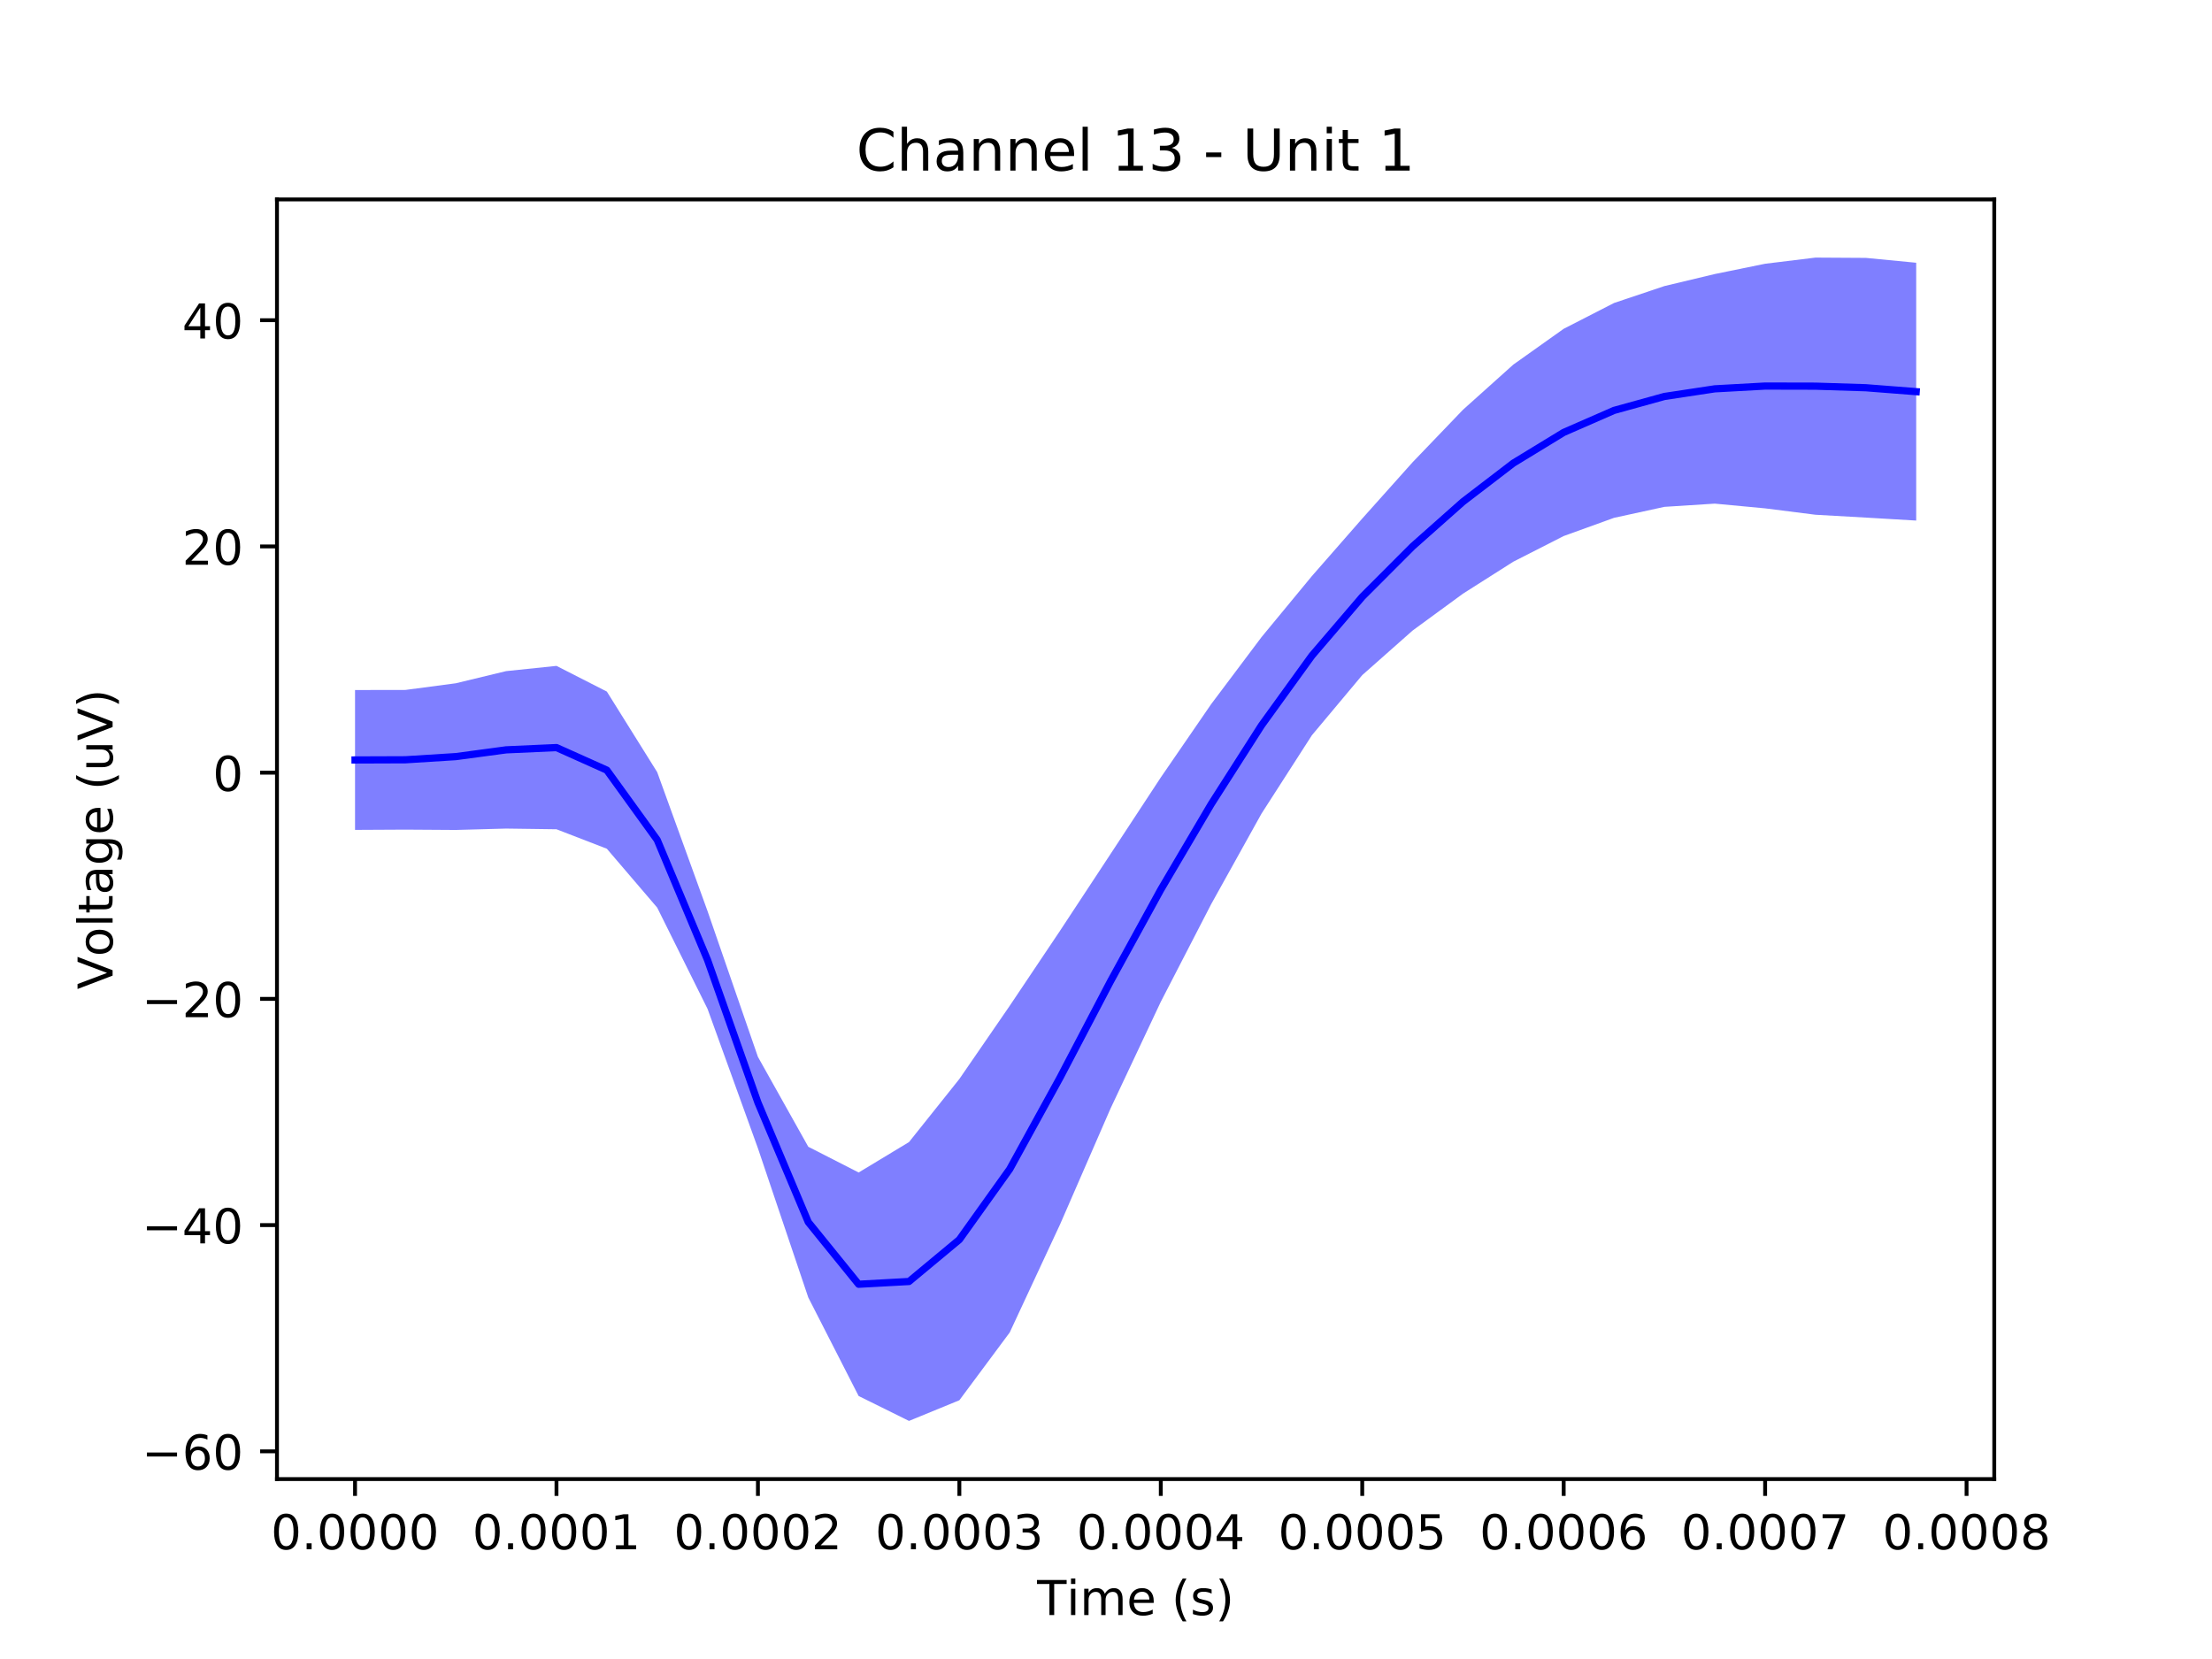
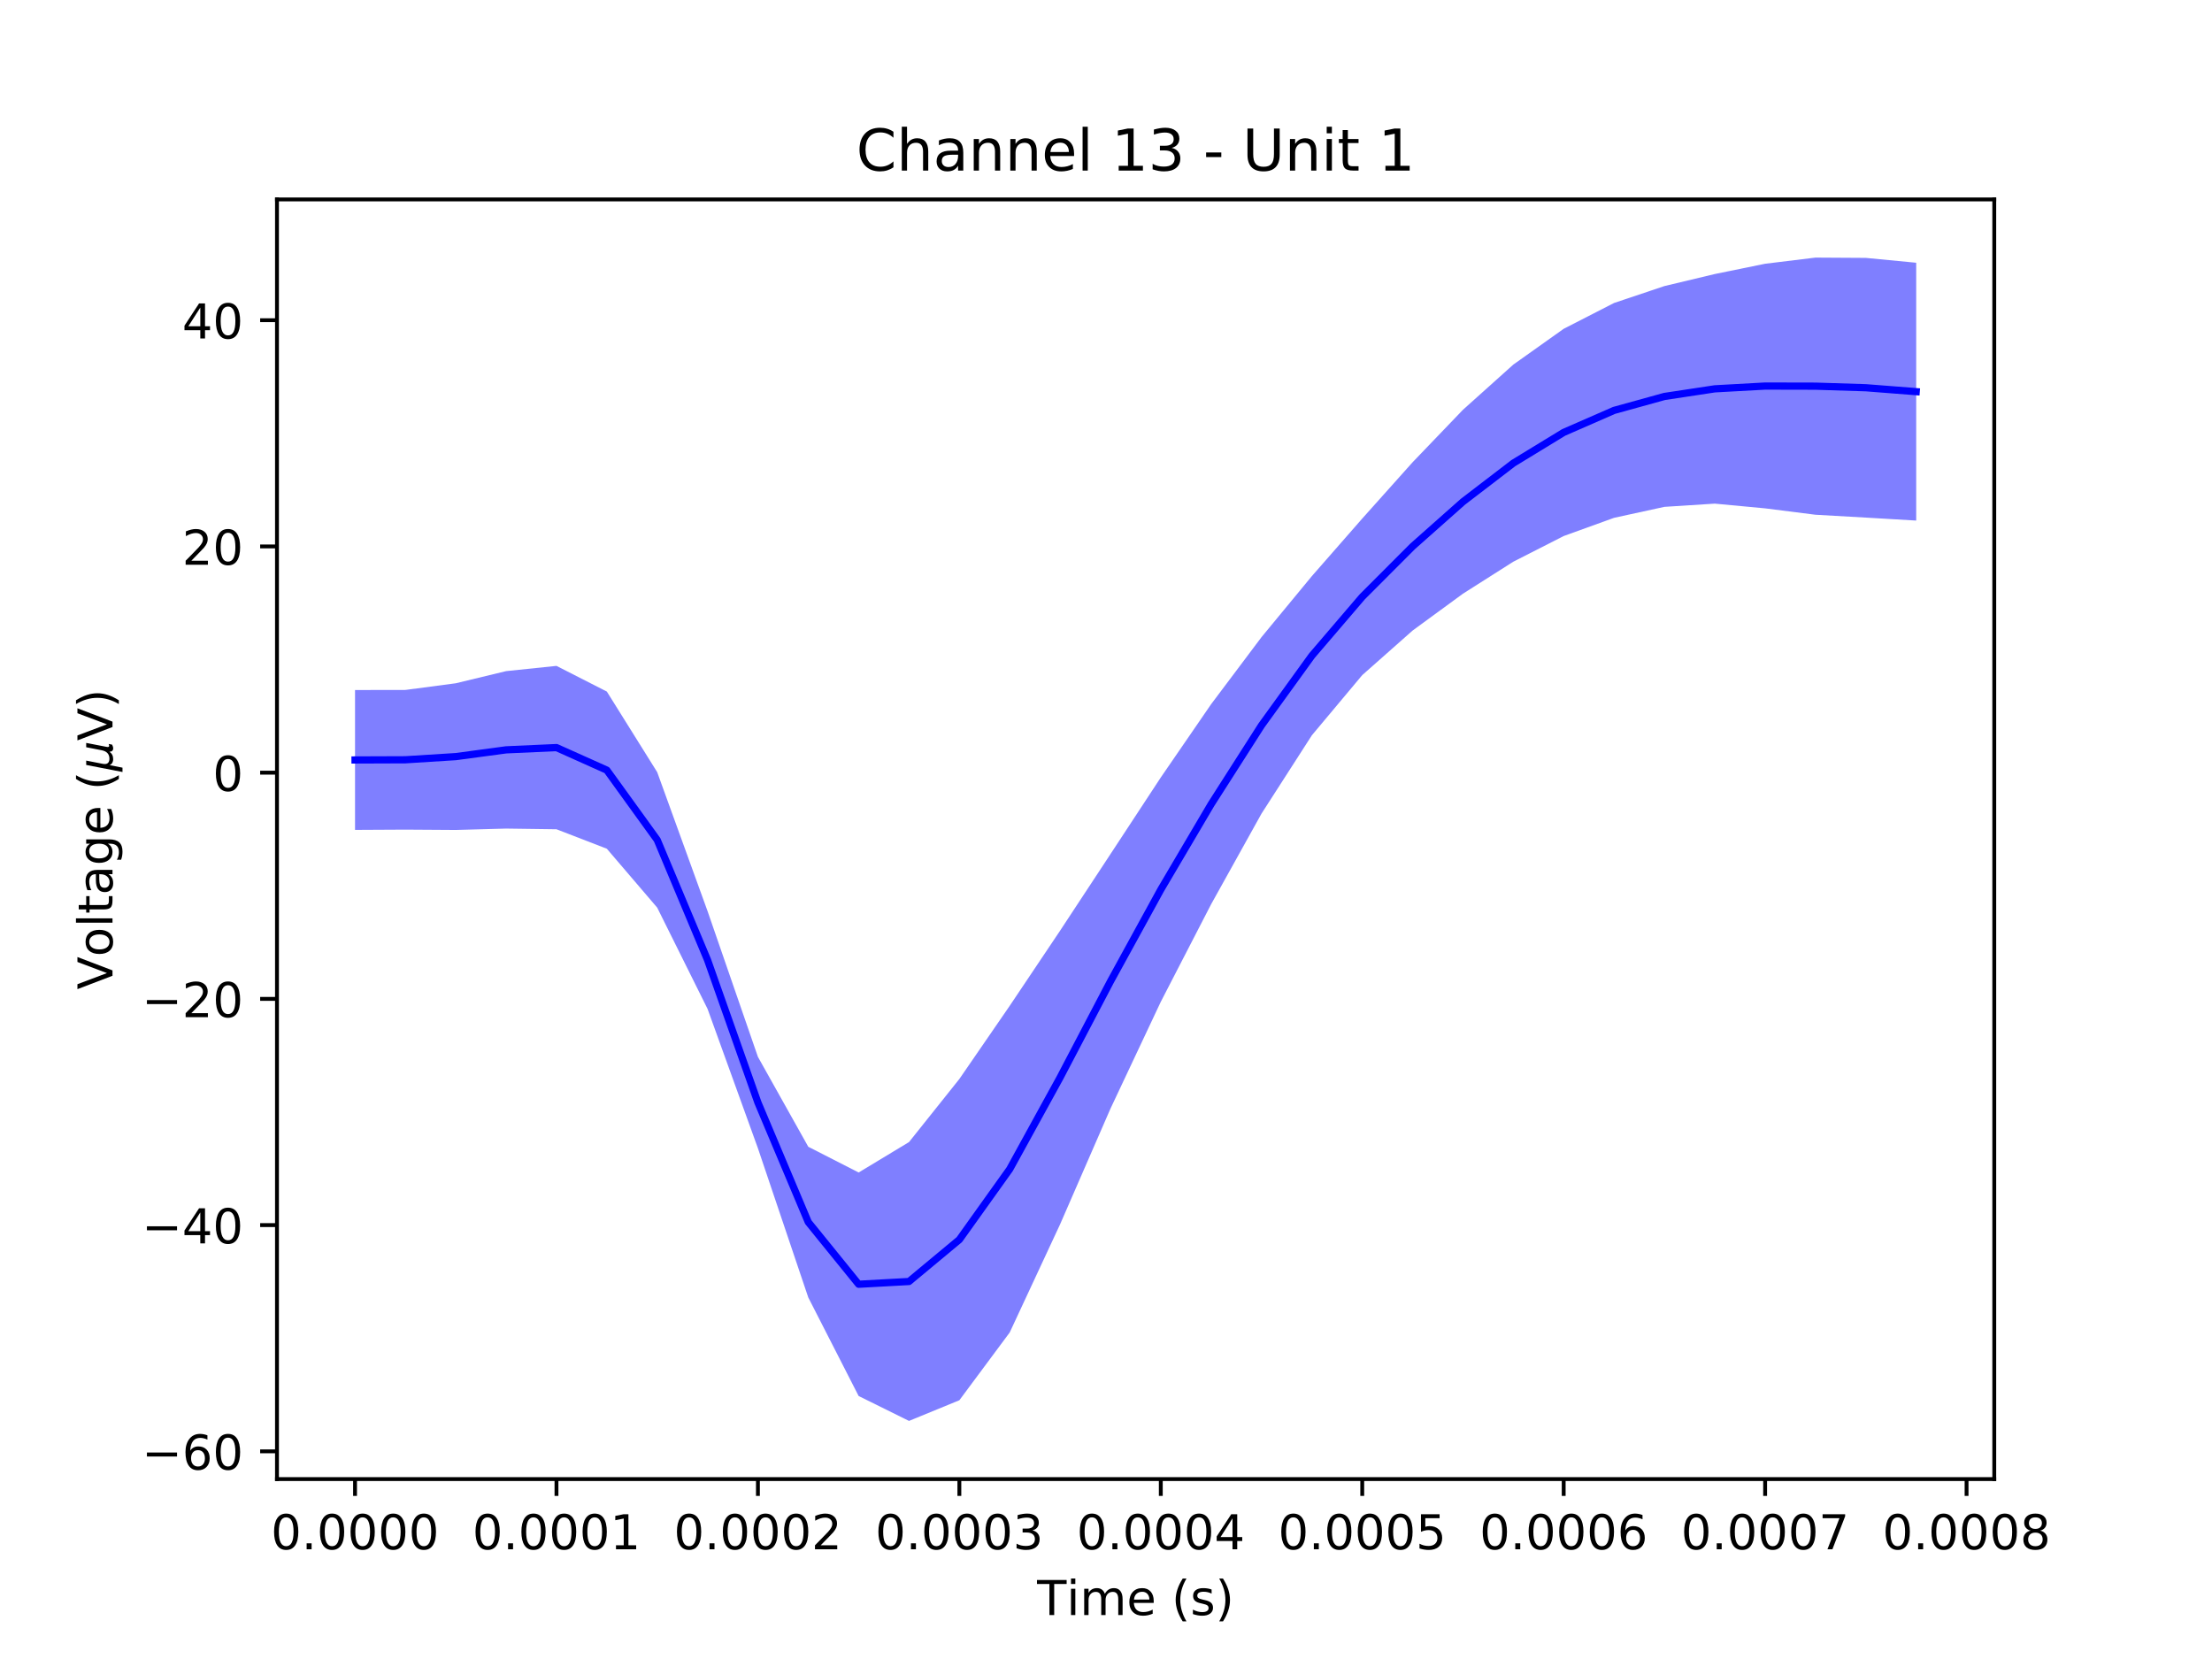
<svg xmlns="http://www.w3.org/2000/svg" xmlns:xlink="http://www.w3.org/1999/xlink" height="345pt" version="1.1" viewBox="0 0 460 345" width="460pt">
  <defs>
    <style type="text/css">
*{stroke-linecap:butt;stroke-linejoin:round;}
  </style>
  </defs>
  <g id="figure_1">
    <g id="patch_1">
      <path d="M 0 345.6  L 460.8 345.6  L 460.8 0  L 0 0  z " style="fill:#ffffff;" />
    </g>
    <g id="axes_1">
      <g id="patch_2">
        <path d="M 57.6 307.584  L 414.72 307.584  L 414.72 41.472  L 57.6 41.472  z " style="fill:#ffffff;" />
      </g>
      <g id="PolyCollection_1">
        <defs>
-           <path d="M 73.833 -202.105  L 73.833 -173.019  L 84.305 -173.074  L 94.778 -173.006  L 105.251 -173.292  L 115.724 -173.149  L 126.196 -169.101  L 136.669 -156.857  L 147.142 -135.791  L 157.615 -106.812  L 168.087 -75.783  L 178.56 -55.291  L 189.033 -50.112  L 199.505 -54.408  L 209.978 -68.506  L 220.451 -90.991  L 230.924 -115.039  L 241.396 -137.274  L 251.869 -157.568  L 262.342 -176.407  L 272.815 -192.696  L 283.287 -205.205  L 293.76 -214.473  L 304.233 -222.141  L 314.705 -228.791  L 325.178 -234.127  L 335.651 -237.913  L 346.124 -240.196  L 356.596 -240.866  L 367.069 -239.883  L 377.542 -238.555  L 388.015 -237.963  L 398.487 -237.345  L 398.487 -290.96  L 398.487 -290.96  L 388.015 -291.97  L 377.542 -292.032  L 367.069 -290.751  L 356.596 -288.612  L 346.124 -286.109  L 335.651 -282.594  L 325.178 -277.224  L 314.705 -269.781  L 304.233 -260.386  L 293.76 -249.473  L 283.287 -237.763  L 272.815 -225.799  L 262.342 -213.111  L 251.869 -199.168  L 241.396 -183.927  L 230.924 -167.977  L 220.451 -152.058  L 209.978 -136.437  L 199.505 -121.218  L 189.033 -108.097  L 178.56 -101.772  L 168.087 -107.125  L 157.615 -125.819  L 147.142 -156.122  L 136.669 -185.025  L 126.196 -201.785  L 115.724 -207.125  L 105.251 -206.036  L 94.778 -203.509  L 84.305 -202.123  L 73.833 -202.105  z " id="md3196e1670" />
+           <path d="M 73.833 -202.105  L 73.833 -173.019  L 84.305 -173.074  L 94.778 -173.006  L 105.251 -173.292  L 115.724 -173.149  L 126.196 -169.101  L 136.669 -156.857  L 147.142 -135.791  L 157.615 -106.812  L 168.087 -75.783  L 178.56 -55.291  L 189.033 -50.112  L 199.505 -54.408  L 209.978 -68.506  L 220.451 -90.991  L 230.924 -115.039  L 241.396 -137.274  L 251.869 -157.568  L 262.342 -176.407  L 272.815 -192.696  L 283.287 -205.205  L 293.76 -214.473  L 304.233 -222.141  L 314.705 -228.791  L 325.178 -234.127  L 335.651 -237.913  L 346.124 -240.196  L 356.596 -240.866  L 367.069 -239.883  L 377.542 -238.555  L 388.015 -237.963  L 398.487 -237.345  L 398.487 -290.96  L 398.487 -290.96  L 388.015 -291.97  L 377.542 -292.032  L 367.069 -290.751  L 356.596 -288.612  L 346.124 -286.109  L 335.651 -282.594  L 325.178 -277.224  L 314.705 -269.781  L 304.233 -260.386  L 293.76 -249.473  L 283.287 -237.763  L 272.815 -225.799  L 262.342 -213.111  L 251.869 -199.168  L 241.396 -183.927  L 230.924 -167.977  L 220.451 -152.058  L 209.978 -136.437  L 199.505 -121.218  L 189.033 -108.097  L 178.56 -101.772  L 168.087 -107.125  L 157.615 -125.819  L 147.142 -156.122  L 136.669 -185.025  L 126.196 -201.785  L 115.724 -207.125  L 105.251 -206.036  L 94.778 -203.509  L 84.305 -202.123  L 73.833 -202.105  z " id="m4607a4bf23" />
        </defs>
-         <g clip-path="url(#pdb6aed1ba0)">
-           <use style="fill:#0000ff;fill-opacity:0.5;" x="0" xlink:href="#md3196e1670" y="345.6" />
+         <g clip-path="url(#p2c06c07769)">
+           <use style="fill:#0000ff;fill-opacity:0.5;" x="0" xlink:href="#m4607a4bf23" y="345.6" />
        </g>
      </g>
      <g id="matplotlib.axis_1">
        <g id="xtick_1">
          <g id="line2d_1">
            <defs>
-               <path d="M 0 0  L 0 3.5  " id="mf62b7aaa04" style="stroke:#000000;stroke-width:0.8;" />
-             </defs>
-             <g>
-               <use style="stroke:#000000;stroke-width:0.8;" x="73.833" xlink:href="#mf62b7aaa04" y="307.584" />
+               <path d="M 0 0  L 0 3.5  " id="mc984bfcbed" style="stroke:#000000;stroke-width:0.8;" />
+             </defs>
+             <g>
+               <use style="stroke:#000000;stroke-width:0.8;" x="73.833" xlink:href="#mc984bfcbed" y="307.584" />
            </g>
          </g>
          <g id="text_1">
            <defs>
              <path d="M 31.781 66.406  Q 24.172 66.406 20.328 58.906  Q 16.5 51.422 16.5 36.375  Q 16.5 21.391 20.328 13.891  Q 24.172 6.391 31.781 6.391  Q 39.453 6.391 43.281 13.891  Q 47.125 21.391 47.125 36.375  Q 47.125 51.422 43.281 58.906  Q 39.453 66.406 31.781 66.406  z M 31.781 74.219  Q 44.047 74.219 50.516 64.516  Q 56.984 54.828 56.984 36.375  Q 56.984 17.969 50.516 8.266  Q 44.047 -1.422 31.781 -1.422  Q 19.531 -1.422 13.062 8.266  Q 6.594 17.969 6.594 36.375  Q 6.594 54.828 13.062 64.516  Q 19.531 74.219 31.781 74.219  z " id="DejaVuSans-30" />
              <path d="M 10.688 12.406  L 21 12.406  L 21 0  L 10.688 0  z " id="DejaVuSans-2e" />
            </defs>
            <g transform="translate(56.33742 322.1824)scale(0.1 -0.1)">
              <use xlink:href="#DejaVuSans-30" />
              <use x="63.623" xlink:href="#DejaVuSans-2e" />
              <use x="95.41" xlink:href="#DejaVuSans-30" />
              <use x="159.033" xlink:href="#DejaVuSans-30" />
              <use x="222.656" xlink:href="#DejaVuSans-30" />
              <use x="286.279" xlink:href="#DejaVuSans-30" />
            </g>
          </g>
        </g>
        <g id="xtick_2">
          <g id="line2d_2">
            <g>
-               <use style="stroke:#000000;stroke-width:0.8;" x="115.724" xlink:href="#mf62b7aaa04" y="307.584" />
+               <use style="stroke:#000000;stroke-width:0.8;" x="115.724" xlink:href="#mc984bfcbed" y="307.584" />
            </g>
          </g>
          <g id="text_2">
            <defs>
              <path d="M 12.406 8.297  L 28.516 8.297  L 28.516 63.922  L 10.984 60.406  L 10.984 69.391  L 28.422 72.906  L 38.281 72.906  L 38.281 8.297  L 54.391 8.297  L 54.391 0  L 12.406 0  z " id="DejaVuSans-31" />
            </defs>
            <g transform="translate(98.22832 322.1824)scale(0.1 -0.1)">
              <use xlink:href="#DejaVuSans-30" />
              <use x="63.623" xlink:href="#DejaVuSans-2e" />
              <use x="95.41" xlink:href="#DejaVuSans-30" />
              <use x="159.033" xlink:href="#DejaVuSans-30" />
              <use x="222.656" xlink:href="#DejaVuSans-30" />
              <use x="286.279" xlink:href="#DejaVuSans-31" />
            </g>
          </g>
        </g>
        <g id="xtick_3">
          <g id="line2d_3">
            <g>
-               <use style="stroke:#000000;stroke-width:0.8;" x="157.615" xlink:href="#mf62b7aaa04" y="307.584" />
+               <use style="stroke:#000000;stroke-width:0.8;" x="157.615" xlink:href="#mc984bfcbed" y="307.584" />
            </g>
          </g>
          <g id="text_3">
            <defs>
              <path d="M 19.188 8.297  L 53.609 8.297  L 53.609 0  L 7.328 0  L 7.328 8.297  Q 12.938 14.109 22.625 23.891  Q 32.328 33.688 34.812 36.531  Q 39.547 41.844 41.422 45.531  Q 43.312 49.219 43.312 52.781  Q 43.312 58.594 39.234 62.25  Q 35.156 65.922 28.609 65.922  Q 23.969 65.922 18.812 64.312  Q 13.672 62.703 7.812 59.422  L 7.812 69.391  Q 13.766 71.781 18.938 73  Q 24.125 74.219 28.422 74.219  Q 39.75 74.219 46.484 68.547  Q 53.219 62.891 53.219 53.422  Q 53.219 48.922 51.531 44.891  Q 49.859 40.875 45.406 35.406  Q 44.188 33.984 37.641 27.219  Q 31.109 20.453 19.188 8.297  z " id="DejaVuSans-32" />
            </defs>
            <g transform="translate(140.1192 322.1824)scale(0.1 -0.1)">
              <use xlink:href="#DejaVuSans-30" />
              <use x="63.623" xlink:href="#DejaVuSans-2e" />
              <use x="95.41" xlink:href="#DejaVuSans-30" />
              <use x="159.033" xlink:href="#DejaVuSans-30" />
              <use x="222.656" xlink:href="#DejaVuSans-30" />
              <use x="286.279" xlink:href="#DejaVuSans-32" />
            </g>
          </g>
        </g>
        <g id="xtick_4">
          <g id="line2d_4">
            <g>
-               <use style="stroke:#000000;stroke-width:0.8;" x="199.505" xlink:href="#mf62b7aaa04" y="307.584" />
+               <use style="stroke:#000000;stroke-width:0.8;" x="199.505" xlink:href="#mc984bfcbed" y="307.584" />
            </g>
          </g>
          <g id="text_4">
            <defs>
              <path d="M 40.578 39.312  Q 47.656 37.797 51.625 33  Q 55.609 28.219 55.609 21.188  Q 55.609 10.406 48.188 4.484  Q 40.766 -1.422 27.094 -1.422  Q 22.516 -1.422 17.656 -0.516  Q 12.797 0.391 7.625 2.203  L 7.625 11.719  Q 11.719 9.328 16.594 8.109  Q 21.484 6.891 26.812 6.891  Q 36.078 6.891 40.938 10.547  Q 45.797 14.203 45.797 21.188  Q 45.797 27.641 41.281 31.266  Q 36.766 34.906 28.719 34.906  L 20.219 34.906  L 20.219 43.016  L 29.109 43.016  Q 36.375 43.016 40.234 45.922  Q 44.094 48.828 44.094 54.297  Q 44.094 59.906 40.109 62.906  Q 36.141 65.922 28.719 65.922  Q 24.656 65.922 20.016 65.031  Q 15.375 64.156 9.812 62.312  L 9.812 71.094  Q 15.438 72.656 20.344 73.438  Q 25.25 74.219 29.594 74.219  Q 40.828 74.219 47.359 69.109  Q 53.906 64.016 53.906 55.328  Q 53.906 49.266 50.438 45.094  Q 46.969 40.922 40.578 39.312  z " id="DejaVuSans-33" />
            </defs>
            <g transform="translate(182.0101 322.1824)scale(0.1 -0.1)">
              <use xlink:href="#DejaVuSans-30" />
              <use x="63.623" xlink:href="#DejaVuSans-2e" />
              <use x="95.41" xlink:href="#DejaVuSans-30" />
              <use x="159.033" xlink:href="#DejaVuSans-30" />
              <use x="222.656" xlink:href="#DejaVuSans-30" />
              <use x="286.279" xlink:href="#DejaVuSans-33" />
            </g>
          </g>
        </g>
        <g id="xtick_5">
          <g id="line2d_5">
            <g>
-               <use style="stroke:#000000;stroke-width:0.8;" x="241.396" xlink:href="#mf62b7aaa04" y="307.584" />
+               <use style="stroke:#000000;stroke-width:0.8;" x="241.396" xlink:href="#mc984bfcbed" y="307.584" />
            </g>
          </g>
          <g id="text_5">
            <defs>
              <path d="M 37.797 64.312  L 12.891 25.391  L 37.797 25.391  z M 35.203 72.906  L 47.609 72.906  L 47.609 25.391  L 58.016 25.391  L 58.016 17.188  L 47.609 17.188  L 47.609 0  L 37.797 0  L 37.797 17.188  L 4.891 17.188  L 4.891 26.703  z " id="DejaVuSans-34" />
            </defs>
            <g transform="translate(223.9011 322.1824)scale(0.1 -0.1)">
              <use xlink:href="#DejaVuSans-30" />
              <use x="63.623" xlink:href="#DejaVuSans-2e" />
              <use x="95.41" xlink:href="#DejaVuSans-30" />
              <use x="159.033" xlink:href="#DejaVuSans-30" />
              <use x="222.656" xlink:href="#DejaVuSans-30" />
              <use x="286.279" xlink:href="#DejaVuSans-34" />
            </g>
          </g>
        </g>
        <g id="xtick_6">
          <g id="line2d_6">
            <g>
-               <use style="stroke:#000000;stroke-width:0.8;" x="283.287" xlink:href="#mf62b7aaa04" y="307.584" />
+               <use style="stroke:#000000;stroke-width:0.8;" x="283.287" xlink:href="#mc984bfcbed" y="307.584" />
            </g>
          </g>
          <g id="text_6">
            <defs>
              <path d="M 10.797 72.906  L 49.516 72.906  L 49.516 64.594  L 19.828 64.594  L 19.828 46.734  Q 21.969 47.469 24.109 47.828  Q 26.266 48.188 28.422 48.188  Q 40.625 48.188 47.75 41.5  Q 54.891 34.812 54.891 23.391  Q 54.891 11.625 47.562 5.094  Q 40.234 -1.422 26.906 -1.422  Q 22.312 -1.422 17.547 -0.641  Q 12.797 0.141 7.719 1.703  L 7.719 11.625  Q 12.109 9.234 16.797 8.062  Q 21.484 6.891 26.703 6.891  Q 35.156 6.891 40.078 11.328  Q 45.016 15.766 45.016 23.391  Q 45.016 31 40.078 35.438  Q 35.156 39.891 26.703 39.891  Q 22.75 39.891 18.812 39.016  Q 14.891 38.141 10.797 36.281  z " id="DejaVuSans-35" />
            </defs>
            <g transform="translate(265.792 322.1824)scale(0.1 -0.1)">
              <use xlink:href="#DejaVuSans-30" />
              <use x="63.623" xlink:href="#DejaVuSans-2e" />
              <use x="95.41" xlink:href="#DejaVuSans-30" />
              <use x="159.033" xlink:href="#DejaVuSans-30" />
              <use x="222.656" xlink:href="#DejaVuSans-30" />
              <use x="286.279" xlink:href="#DejaVuSans-35" />
            </g>
          </g>
        </g>
        <g id="xtick_7">
          <g id="line2d_7">
            <g>
-               <use style="stroke:#000000;stroke-width:0.8;" x="325.178" xlink:href="#mf62b7aaa04" y="307.584" />
+               <use style="stroke:#000000;stroke-width:0.8;" x="325.178" xlink:href="#mc984bfcbed" y="307.584" />
            </g>
          </g>
          <g id="text_7">
            <defs>
              <path d="M 33.016 40.375  Q 26.375 40.375 22.484 35.828  Q 18.609 31.297 18.609 23.391  Q 18.609 15.531 22.484 10.953  Q 26.375 6.391 33.016 6.391  Q 39.656 6.391 43.531 10.953  Q 47.406 15.531 47.406 23.391  Q 47.406 31.297 43.531 35.828  Q 39.656 40.375 33.016 40.375  z M 52.594 71.297  L 52.594 62.312  Q 48.875 64.062 45.094 64.984  Q 41.312 65.922 37.594 65.922  Q 27.828 65.922 22.672 59.328  Q 17.531 52.734 16.797 39.406  Q 19.672 43.656 24.016 45.922  Q 28.375 48.188 33.594 48.188  Q 44.578 48.188 50.953 41.516  Q 57.328 34.859 57.328 23.391  Q 57.328 12.156 50.688 5.359  Q 44.047 -1.422 33.016 -1.422  Q 20.359 -1.422 13.672 8.266  Q 6.984 17.969 6.984 36.375  Q 6.984 53.656 15.188 63.938  Q 23.391 74.219 37.203 74.219  Q 40.922 74.219 44.703 73.484  Q 48.484 72.75 52.594 71.297  z " id="DejaVuSans-36" />
            </defs>
            <g transform="translate(307.6829 322.1824)scale(0.1 -0.1)">
              <use xlink:href="#DejaVuSans-30" />
              <use x="63.623" xlink:href="#DejaVuSans-2e" />
              <use x="95.41" xlink:href="#DejaVuSans-30" />
              <use x="159.033" xlink:href="#DejaVuSans-30" />
              <use x="222.656" xlink:href="#DejaVuSans-30" />
              <use x="286.279" xlink:href="#DejaVuSans-36" />
            </g>
          </g>
        </g>
        <g id="xtick_8">
          <g id="line2d_8">
            <g>
-               <use style="stroke:#000000;stroke-width:0.8;" x="367.069" xlink:href="#mf62b7aaa04" y="307.584" />
+               <use style="stroke:#000000;stroke-width:0.8;" x="367.069" xlink:href="#mc984bfcbed" y="307.584" />
            </g>
          </g>
          <g id="text_8">
            <defs>
              <path d="M 8.203 72.906  L 55.078 72.906  L 55.078 68.703  L 28.609 0  L 18.312 0  L 43.219 64.594  L 8.203 64.594  z " id="DejaVuSans-37" />
            </defs>
            <g transform="translate(349.5738 322.1824)scale(0.1 -0.1)">
              <use xlink:href="#DejaVuSans-30" />
              <use x="63.623" xlink:href="#DejaVuSans-2e" />
              <use x="95.41" xlink:href="#DejaVuSans-30" />
              <use x="159.033" xlink:href="#DejaVuSans-30" />
              <use x="222.656" xlink:href="#DejaVuSans-30" />
              <use x="286.279" xlink:href="#DejaVuSans-37" />
            </g>
          </g>
        </g>
        <g id="xtick_9">
          <g id="line2d_9">
            <g>
-               <use style="stroke:#000000;stroke-width:0.8;" x="408.96" xlink:href="#mf62b7aaa04" y="307.584" />
+               <use style="stroke:#000000;stroke-width:0.8;" x="408.96" xlink:href="#mc984bfcbed" y="307.584" />
            </g>
          </g>
          <g id="text_9">
            <defs>
              <path d="M 31.781 34.625  Q 24.75 34.625 20.719 30.859  Q 16.703 27.094 16.703 20.516  Q 16.703 13.922 20.719 10.156  Q 24.75 6.391 31.781 6.391  Q 38.812 6.391 42.859 10.172  Q 46.922 13.969 46.922 20.516  Q 46.922 27.094 42.891 30.859  Q 38.875 34.625 31.781 34.625  z M 21.922 38.812  Q 15.578 40.375 12.031 44.719  Q 8.5 49.078 8.5 55.328  Q 8.5 64.062 14.719 69.141  Q 20.953 74.219 31.781 74.219  Q 42.672 74.219 48.875 69.141  Q 55.078 64.062 55.078 55.328  Q 55.078 49.078 51.531 44.719  Q 48 40.375 41.703 38.812  Q 48.828 37.156 52.797 32.312  Q 56.781 27.484 56.781 20.516  Q 56.781 9.906 50.312 4.234  Q 43.844 -1.422 31.781 -1.422  Q 19.734 -1.422 13.25 4.234  Q 6.781 9.906 6.781 20.516  Q 6.781 27.484 10.781 32.312  Q 14.797 37.156 21.922 38.812  z M 18.312 54.391  Q 18.312 48.734 21.844 45.562  Q 25.391 42.391 31.781 42.391  Q 38.141 42.391 41.719 45.562  Q 45.312 48.734 45.312 54.391  Q 45.312 60.062 41.719 63.234  Q 38.141 66.406 31.781 66.406  Q 25.391 66.406 21.844 63.234  Q 18.312 60.062 18.312 54.391  z " id="DejaVuSans-38" />
            </defs>
            <g transform="translate(391.4647 322.1824)scale(0.1 -0.1)">
              <use xlink:href="#DejaVuSans-30" />
              <use x="63.623" xlink:href="#DejaVuSans-2e" />
              <use x="95.41" xlink:href="#DejaVuSans-30" />
              <use x="159.033" xlink:href="#DejaVuSans-30" />
              <use x="222.656" xlink:href="#DejaVuSans-30" />
              <use x="286.279" xlink:href="#DejaVuSans-38" />
            </g>
          </g>
        </g>
        <g id="text_10">
          <defs>
            <path d="M -0.297 72.906  L 61.375 72.906  L 61.375 64.594  L 35.5 64.594  L 35.5 0  L 25.594 0  L 25.594 64.594  L -0.297 64.594  z " id="DejaVuSans-54" />
            <path d="M 9.422 54.688  L 18.406 54.688  L 18.406 0  L 9.422 0  z M 9.422 75.984  L 18.406 75.984  L 18.406 64.594  L 9.422 64.594  z " id="DejaVuSans-69" />
            <path d="M 52 44.188  Q 55.375 50.25 60.062 53.125  Q 64.75 56 71.094 56  Q 79.641 56 84.281 50.016  Q 88.922 44.047 88.922 33.016  L 88.922 0  L 79.891 0  L 79.891 32.719  Q 79.891 40.578 77.094 44.375  Q 74.312 48.188 68.609 48.188  Q 61.625 48.188 57.562 43.547  Q 53.516 38.922 53.516 30.906  L 53.516 0  L 44.484 0  L 44.484 32.719  Q 44.484 40.625 41.703 44.406  Q 38.922 48.188 33.109 48.188  Q 26.219 48.188 22.156 43.531  Q 18.109 38.875 18.109 30.906  L 18.109 0  L 9.078 0  L 9.078 54.688  L 18.109 54.688  L 18.109 46.188  Q 21.188 51.219 25.484 53.609  Q 29.781 56 35.688 56  Q 41.656 56 45.828 52.969  Q 50 49.953 52 44.188  z " id="DejaVuSans-6d" />
            <path d="M 56.203 29.594  L 56.203 25.203  L 14.891 25.203  Q 15.484 15.922 20.484 11.062  Q 25.484 6.203 34.422 6.203  Q 39.594 6.203 44.453 7.469  Q 49.312 8.734 54.109 11.281  L 54.109 2.781  Q 49.266 0.734 44.188 -0.344  Q 39.109 -1.422 33.891 -1.422  Q 20.797 -1.422 13.156 6.188  Q 5.516 13.812 5.516 26.812  Q 5.516 40.234 12.766 48.109  Q 20.016 56 32.328 56  Q 43.359 56 49.781 48.891  Q 56.203 41.797 56.203 29.594  z M 47.219 32.234  Q 47.125 39.594 43.094 43.984  Q 39.062 48.391 32.422 48.391  Q 24.906 48.391 20.391 44.141  Q 15.875 39.891 15.188 32.172  z " id="DejaVuSans-65" />
            <path id="DejaVuSans-20" />
            <path d="M 31 75.875  Q 24.469 64.656 21.281 53.656  Q 18.109 42.672 18.109 31.391  Q 18.109 20.125 21.312 9.062  Q 24.516 -2 31 -13.188  L 23.188 -13.188  Q 15.875 -1.703 12.234 9.375  Q 8.594 20.453 8.594 31.391  Q 8.594 42.281 12.203 53.312  Q 15.828 64.359 23.188 75.875  z " id="DejaVuSans-28" />
            <path d="M 44.281 53.078  L 44.281 44.578  Q 40.484 46.531 36.375 47.5  Q 32.281 48.484 27.875 48.484  Q 21.188 48.484 17.844 46.438  Q 14.5 44.391 14.5 40.281  Q 14.5 37.156 16.891 35.375  Q 19.281 33.594 26.516 31.984  L 29.594 31.297  Q 39.156 29.25 43.188 25.516  Q 47.219 21.781 47.219 15.094  Q 47.219 7.469 41.188 3.016  Q 35.156 -1.422 24.609 -1.422  Q 20.219 -1.422 15.453 -0.562  Q 10.688 0.297 5.422 2  L 5.422 11.281  Q 10.406 8.688 15.234 7.391  Q 20.062 6.109 24.812 6.109  Q 31.156 6.109 34.562 8.281  Q 37.984 10.453 37.984 14.406  Q 37.984 18.062 35.516 20.016  Q 33.062 21.969 24.703 23.781  L 21.578 24.516  Q 13.234 26.266 9.516 29.906  Q 5.812 33.547 5.812 39.891  Q 5.812 47.609 11.281 51.797  Q 16.75 56 26.812 56  Q 31.781 56 36.172 55.266  Q 40.578 54.547 44.281 53.078  z " id="DejaVuSans-73" />
            <path d="M 8.016 75.875  L 15.828 75.875  Q 23.141 64.359 26.781 53.312  Q 30.422 42.281 30.422 31.391  Q 30.422 20.453 26.781 9.375  Q 23.141 -1.703 15.828 -13.188  L 8.016 -13.188  Q 14.5 -2 17.703 9.062  Q 20.906 20.125 20.906 31.391  Q 20.906 42.672 17.703 53.656  Q 14.5 64.656 8.016 75.875  z " id="DejaVuSans-29" />
          </defs>
          <g transform="translate(215.6772 335.8606)scale(0.1 -0.1)">
            <use xlink:href="#DejaVuSans-54" />
            <use x="61.037" xlink:href="#DejaVuSans-69" />
            <use x="88.82" xlink:href="#DejaVuSans-6d" />
            <use x="186.232" xlink:href="#DejaVuSans-65" />
            <use x="247.756" xlink:href="#DejaVuSans-20" />
            <use x="279.543" xlink:href="#DejaVuSans-28" />
            <use x="318.557" xlink:href="#DejaVuSans-73" />
            <use x="370.656" xlink:href="#DejaVuSans-29" />
          </g>
        </g>
      </g>
      <g id="matplotlib.axis_2">
        <g id="ytick_1">
          <g id="line2d_10">
            <defs>
-               <path d="M 0 0  L -3.5 0  " id="ma16e902bdc" style="stroke:#000000;stroke-width:0.8;" />
-             </defs>
-             <g>
-               <use style="stroke:#000000;stroke-width:0.8;" x="57.6" xlink:href="#ma16e902bdc" y="301.811" />
+               <path d="M 0 0  L -3.5 0  " id="m5072c8f3a7" style="stroke:#000000;stroke-width:0.8;" />
+             </defs>
+             <g>
+               <use style="stroke:#000000;stroke-width:0.8;" x="57.6" xlink:href="#m5072c8f3a7" y="301.811" />
            </g>
          </g>
          <g id="text_11">
            <defs>
              <path d="M 10.594 35.5  L 73.188 35.5  L 73.188 27.203  L 10.594 27.203  z " id="DejaVuSans-2212" />
            </defs>
            <g transform="translate(29.49531 305.6104)scale(0.1 -0.1)">
              <use xlink:href="#DejaVuSans-2212" />
              <use x="83.789" xlink:href="#DejaVuSans-36" />
              <use x="147.412" xlink:href="#DejaVuSans-30" />
            </g>
          </g>
        </g>
        <g id="ytick_2">
          <g id="line2d_11">
            <g>
-               <use style="stroke:#000000;stroke-width:0.8;" x="57.6" xlink:href="#ma16e902bdc" y="254.767" />
+               <use style="stroke:#000000;stroke-width:0.8;" x="57.6" xlink:href="#m5072c8f3a7" y="254.767" />
            </g>
          </g>
          <g id="text_12">
            <g transform="translate(29.49531 258.5667)scale(0.1 -0.1)">
              <use xlink:href="#DejaVuSans-2212" />
              <use x="83.789" xlink:href="#DejaVuSans-34" />
              <use x="147.412" xlink:href="#DejaVuSans-30" />
            </g>
          </g>
        </g>
        <g id="ytick_3">
          <g id="line2d_12">
            <g>
-               <use style="stroke:#000000;stroke-width:0.8;" x="57.6" xlink:href="#ma16e902bdc" y="207.724" />
+               <use style="stroke:#000000;stroke-width:0.8;" x="57.6" xlink:href="#m5072c8f3a7" y="207.724" />
            </g>
          </g>
          <g id="text_13">
            <g transform="translate(29.49531 211.5229)scale(0.1 -0.1)">
              <use xlink:href="#DejaVuSans-2212" />
              <use x="83.789" xlink:href="#DejaVuSans-32" />
              <use x="147.412" xlink:href="#DejaVuSans-30" />
            </g>
          </g>
        </g>
        <g id="ytick_4">
          <g id="line2d_13">
            <g>
-               <use style="stroke:#000000;stroke-width:0.8;" x="57.6" xlink:href="#ma16e902bdc" y="160.68" />
+               <use style="stroke:#000000;stroke-width:0.8;" x="57.6" xlink:href="#m5072c8f3a7" y="160.68" />
            </g>
          </g>
          <g id="text_14">
            <g transform="translate(44.2375 164.4792)scale(0.1 -0.1)">
              <use xlink:href="#DejaVuSans-30" />
            </g>
          </g>
        </g>
        <g id="ytick_5">
          <g id="line2d_14">
            <g>
-               <use style="stroke:#000000;stroke-width:0.8;" x="57.6" xlink:href="#ma16e902bdc" y="113.636" />
+               <use style="stroke:#000000;stroke-width:0.8;" x="57.6" xlink:href="#m5072c8f3a7" y="113.636" />
            </g>
          </g>
          <g id="text_15">
            <g transform="translate(37.875 117.4355)scale(0.1 -0.1)">
              <use xlink:href="#DejaVuSans-32" />
              <use x="63.623" xlink:href="#DejaVuSans-30" />
            </g>
          </g>
        </g>
        <g id="ytick_6">
          <g id="line2d_15">
            <g>
-               <use style="stroke:#000000;stroke-width:0.8;" x="57.6" xlink:href="#ma16e902bdc" y="66.592" />
+               <use style="stroke:#000000;stroke-width:0.8;" x="57.6" xlink:href="#m5072c8f3a7" y="66.592" />
            </g>
          </g>
          <g id="text_16">
            <g transform="translate(37.875 70.39172)scale(0.1 -0.1)">
              <use xlink:href="#DejaVuSans-34" />
              <use x="63.623" xlink:href="#DejaVuSans-30" />
            </g>
          </g>
        </g>
        <g id="text_17">
          <defs>
            <path d="M 28.609 0  L 0.781 72.906  L 11.078 72.906  L 34.188 11.531  L 57.328 72.906  L 67.578 72.906  L 39.797 0  z " id="DejaVuSans-56" />
            <path d="M 30.609 48.391  Q 23.391 48.391 19.188 42.75  Q 14.984 37.109 14.984 27.297  Q 14.984 17.484 19.156 11.844  Q 23.344 6.203 30.609 6.203  Q 37.797 6.203 41.984 11.859  Q 46.188 17.531 46.188 27.297  Q 46.188 37.016 41.984 42.703  Q 37.797 48.391 30.609 48.391  z M 30.609 56  Q 42.328 56 49.016 48.375  Q 55.719 40.766 55.719 27.297  Q 55.719 13.875 49.016 6.219  Q 42.328 -1.422 30.609 -1.422  Q 18.844 -1.422 12.172 6.219  Q 5.516 13.875 5.516 27.297  Q 5.516 40.766 12.172 48.375  Q 18.844 56 30.609 56  z " id="DejaVuSans-6f" />
            <path d="M 9.422 75.984  L 18.406 75.984  L 18.406 0  L 9.422 0  z " id="DejaVuSans-6c" />
            <path d="M 18.312 70.219  L 18.312 54.688  L 36.812 54.688  L 36.812 47.703  L 18.312 47.703  L 18.312 18.016  Q 18.312 11.328 20.141 9.422  Q 21.969 7.516 27.594 7.516  L 36.812 7.516  L 36.812 0  L 27.594 0  Q 17.188 0 13.234 3.875  Q 9.281 7.766 9.281 18.016  L 9.281 47.703  L 2.688 47.703  L 2.688 54.688  L 9.281 54.688  L 9.281 70.219  z " id="DejaVuSans-74" />
            <path d="M 34.281 27.484  Q 23.391 27.484 19.188 25  Q 14.984 22.516 14.984 16.5  Q 14.984 11.719 18.141 8.906  Q 21.297 6.109 26.703 6.109  Q 34.188 6.109 38.703 11.406  Q 43.219 16.703 43.219 25.484  L 43.219 27.484  z M 52.203 31.203  L 52.203 0  L 43.219 0  L 43.219 8.297  Q 40.141 3.328 35.547 0.953  Q 30.953 -1.422 24.312 -1.422  Q 15.922 -1.422 10.953 3.297  Q 6 8.016 6 15.922  Q 6 25.141 12.172 29.828  Q 18.359 34.516 30.609 34.516  L 43.219 34.516  L 43.219 35.406  Q 43.219 41.609 39.141 45  Q 35.062 48.391 27.688 48.391  Q 23 48.391 18.547 47.266  Q 14.109 46.141 10.016 43.891  L 10.016 52.203  Q 14.938 54.109 19.578 55.047  Q 24.219 56 28.609 56  Q 40.484 56 46.344 49.844  Q 52.203 43.703 52.203 31.203  z " id="DejaVuSans-61" />
            <path d="M 45.406 27.984  Q 45.406 37.75 41.375 43.109  Q 37.359 48.484 30.078 48.484  Q 22.859 48.484 18.828 43.109  Q 14.797 37.75 14.797 27.984  Q 14.797 18.266 18.828 12.891  Q 22.859 7.516 30.078 7.516  Q 37.359 7.516 41.375 12.891  Q 45.406 18.266 45.406 27.984  z M 54.391 6.781  Q 54.391 -7.172 48.188 -13.984  Q 42 -20.797 29.203 -20.797  Q 24.469 -20.797 20.266 -20.094  Q 16.062 -19.391 12.109 -17.922  L 12.109 -9.188  Q 16.062 -11.328 19.922 -12.344  Q 23.781 -13.375 27.781 -13.375  Q 36.625 -13.375 41.016 -8.766  Q 45.406 -4.156 45.406 5.172  L 45.406 9.625  Q 42.625 4.781 38.281 2.391  Q 33.938 0 27.875 0  Q 17.828 0 11.672 7.656  Q 5.516 15.328 5.516 27.984  Q 5.516 40.672 11.672 48.328  Q 17.828 56 27.875 56  Q 33.938 56 38.281 53.609  Q 42.625 51.219 45.406 46.391  L 45.406 54.688  L 54.391 54.688  z " id="DejaVuSans-67" />
-             <path d="M 8.5 21.578  L 8.5 54.688  L 17.484 54.688  L 17.484 21.922  Q 17.484 14.156 20.5 10.266  Q 23.531 6.391 29.594 6.391  Q 36.859 6.391 41.078 11.031  Q 45.312 15.672 45.312 23.688  L 45.312 54.688  L 54.297 54.688  L 54.297 0  L 45.312 0  L 45.312 8.406  Q 42.047 3.422 37.719 1  Q 33.406 -1.422 27.688 -1.422  Q 18.266 -1.422 13.375 4.438  Q 8.5 10.297 8.5 21.578  z M 31.109 56  z " id="DejaVuSans-75" />
+             <path d="M -1.312 -20.797  L 13.375 54.688  L 22.406 54.688  L 15.766 20.656  Q 15.578 19.625 15.422 18.359  Q 15.281 17.094 15.281 15.828  Q 15.281 11.281 18.141 8.828  Q 21 6.391 26.312 6.391  Q 33.547 6.391 37.984 10.484  Q 42.438 14.594 44 22.797  L 50.203 54.688  L 59.188 54.688  L 51.031 12.641  Q 50.828 11.719 50.75 11.031  Q 50.688 10.359 50.688 9.812  Q 50.688 8.297 51.297 7.594  Q 51.906 6.891 53.219 6.891  Q 53.719 6.891 54.562 7.125  Q 55.422 7.375 56.984 8.016  L 55.609 0.781  Q 53.469 -0.297 51.516 -0.859  Q 49.562 -1.422 47.703 -1.422  Q 44.484 -1.422 42.656 0.625  Q 40.828 2.688 40.828 6.297  Q 38.094 2.391 34.297 0.484  Q 30.516 -1.422 25.391 -1.422  Q 20.844 -1.422 17.453 0.672  Q 14.062 2.781 12.984 6.203  L 7.719 -20.797  z " id="DejaVuSans-Oblique-3bc" />
          </defs>
-           <g transform="translate(23.41562 205.746)rotate(-90)scale(0.1 -0.1)">
-             <use xlink:href="#DejaVuSans-56" />
-             <use x="68.299" xlink:href="#DejaVuSans-6f" />
-             <use x="129.48" xlink:href="#DejaVuSans-6c" />
-             <use x="157.264" xlink:href="#DejaVuSans-74" />
-             <use x="196.473" xlink:href="#DejaVuSans-61" />
-             <use x="257.752" xlink:href="#DejaVuSans-67" />
-             <use x="321.229" xlink:href="#DejaVuSans-65" />
-             <use x="382.752" xlink:href="#DejaVuSans-20" />
-             <use x="414.539" xlink:href="#DejaVuSans-28" />
-             <use x="453.553" xlink:href="#DejaVuSans-75" />
-             <use x="516.932" xlink:href="#DejaVuSans-56" />
-             <use x="585.34" xlink:href="#DejaVuSans-29" />
+           <g transform="translate(23.39531 205.778)rotate(-90)scale(0.1 -0.1)">
+             <use transform="translate(0 0.015625)" xlink:href="#DejaVuSans-56" />
+             <use transform="translate(68.4082 0.015625)" xlink:href="#DejaVuSans-6f" />
+             <use transform="translate(129.5898 0.015625)" xlink:href="#DejaVuSans-6c" />
+             <use transform="translate(157.373 0.015625)" xlink:href="#DejaVuSans-74" />
+             <use transform="translate(196.582 0.015625)" xlink:href="#DejaVuSans-61" />
+             <use transform="translate(257.8613 0.015625)" xlink:href="#DejaVuSans-67" />
+             <use transform="translate(321.3379 0.015625)" xlink:href="#DejaVuSans-65" />
+             <use transform="translate(382.8613 0.015625)" xlink:href="#DejaVuSans-20" />
+             <use transform="translate(414.6484 0.015625)" xlink:href="#DejaVuSans-28" />
+             <use transform="translate(453.6621 0.015625)" xlink:href="#DejaVuSans-Oblique-3bc" />
+             <use transform="translate(517.2852 0.015625)" xlink:href="#DejaVuSans-56" />
+             <use transform="translate(585.6934 0.015625)" xlink:href="#DejaVuSans-29" />
          </g>
        </g>
      </g>
      <g id="line2d_16">
-         <path clip-path="url(#pdb6aed1ba0)" d="M 73.833 158.038  L 84.305 158.001  L 94.778 157.342  L 105.251 155.936  L 115.724 155.463  L 126.196 160.157  L 136.669 174.659  L 147.142 199.644  L 157.615 229.285  L 168.087 254.146  L 178.56 267.068  L 189.033 266.495  L 199.505 257.787  L 209.978 243.129  L 220.451 224.076  L 230.924 204.092  L 241.396 185  L 251.869 167.232  L 262.342 150.841  L 272.815 136.353  L 283.287 124.116  L 293.76 113.627  L 304.233 104.337  L 314.705 96.314  L 325.178 89.924  L 335.651 85.347  L 346.124 82.447  L 356.596 80.861  L 367.069 80.283  L 377.542 80.306  L 388.015 80.633  L 398.487 81.448  " style="fill:none;stroke:#0000ff;stroke-linecap:square;stroke-width:1.5;" />
+         <path clip-path="url(#p2c06c07769)" d="M 73.833 158.038  L 84.305 158.001  L 94.778 157.342  L 105.251 155.936  L 115.724 155.463  L 126.196 160.157  L 136.669 174.659  L 147.142 199.644  L 157.615 229.285  L 168.087 254.146  L 178.56 267.068  L 189.033 266.495  L 199.505 257.787  L 209.978 243.129  L 220.451 224.076  L 230.924 204.092  L 241.396 185  L 251.869 167.232  L 262.342 150.841  L 272.815 136.353  L 283.287 124.116  L 293.76 113.627  L 304.233 104.337  L 314.705 96.314  L 325.178 89.924  L 335.651 85.347  L 346.124 82.447  L 356.596 80.861  L 367.069 80.283  L 377.542 80.306  L 388.015 80.633  L 398.487 81.448  " style="fill:none;stroke:#0000ff;stroke-linecap:square;stroke-width:1.5;" />
      </g>
      <g id="patch_3">
        <path d="M 57.6 307.584  L 57.6 41.472  " style="fill:none;stroke:#000000;stroke-linecap:square;stroke-linejoin:miter;stroke-width:0.8;" />
      </g>
      <g id="patch_4">
        <path d="M 414.72 307.584  L 414.72 41.472  " style="fill:none;stroke:#000000;stroke-linecap:square;stroke-linejoin:miter;stroke-width:0.8;" />
      </g>
      <g id="patch_5">
        <path d="M 57.6 307.584  L 414.72 307.584  " style="fill:none;stroke:#000000;stroke-linecap:square;stroke-linejoin:miter;stroke-width:0.8;" />
      </g>
      <g id="patch_6">
        <path d="M 57.6 41.472  L 414.72 41.472  " style="fill:none;stroke:#000000;stroke-linecap:square;stroke-linejoin:miter;stroke-width:0.8;" />
      </g>
      <g id="text_18">
        <defs>
          <path d="M 64.406 67.281  L 64.406 56.891  Q 59.422 61.531 53.781 63.812  Q 48.141 66.109 41.797 66.109  Q 29.297 66.109 22.656 58.469  Q 16.016 50.828 16.016 36.375  Q 16.016 21.969 22.656 14.328  Q 29.297 6.688 41.797 6.688  Q 48.141 6.688 53.781 8.984  Q 59.422 11.281 64.406 15.922  L 64.406 5.609  Q 59.234 2.094 53.438 0.328  Q 47.656 -1.422 41.219 -1.422  Q 24.656 -1.422 15.125 8.703  Q 5.609 18.844 5.609 36.375  Q 5.609 53.953 15.125 64.078  Q 24.656 74.219 41.219 74.219  Q 47.75 74.219 53.531 72.484  Q 59.328 70.75 64.406 67.281  z " id="DejaVuSans-43" />
          <path d="M 54.891 33.016  L 54.891 0  L 45.906 0  L 45.906 32.719  Q 45.906 40.484 42.875 44.328  Q 39.844 48.188 33.797 48.188  Q 26.516 48.188 22.312 43.547  Q 18.109 38.922 18.109 30.906  L 18.109 0  L 9.078 0  L 9.078 75.984  L 18.109 75.984  L 18.109 46.188  Q 21.344 51.125 25.703 53.562  Q 30.078 56 35.797 56  Q 45.219 56 50.047 50.172  Q 54.891 44.344 54.891 33.016  z " id="DejaVuSans-68" />
          <path d="M 54.891 33.016  L 54.891 0  L 45.906 0  L 45.906 32.719  Q 45.906 40.484 42.875 44.328  Q 39.844 48.188 33.797 48.188  Q 26.516 48.188 22.312 43.547  Q 18.109 38.922 18.109 30.906  L 18.109 0  L 9.078 0  L 9.078 54.688  L 18.109 54.688  L 18.109 46.188  Q 21.344 51.125 25.703 53.562  Q 30.078 56 35.797 56  Q 45.219 56 50.047 50.172  Q 54.891 44.344 54.891 33.016  z " id="DejaVuSans-6e" />
          <path d="M 4.891 31.391  L 31.203 31.391  L 31.203 23.391  L 4.891 23.391  z " id="DejaVuSans-2d" />
          <path d="M 8.688 72.906  L 18.609 72.906  L 18.609 28.609  Q 18.609 16.891 22.844 11.734  Q 27.094 6.594 36.625 6.594  Q 46.094 6.594 50.344 11.734  Q 54.594 16.891 54.594 28.609  L 54.594 72.906  L 64.5 72.906  L 64.5 27.391  Q 64.5 13.141 57.438 5.859  Q 50.391 -1.422 36.625 -1.422  Q 22.797 -1.422 15.734 5.859  Q 8.688 13.141 8.688 27.391  z " id="DejaVuSans-55" />
        </defs>
        <g transform="translate(178.0697 35.472)scale(0.12 -0.12)">
          <use xlink:href="#DejaVuSans-43" />
          <use x="69.824" xlink:href="#DejaVuSans-68" />
          <use x="133.203" xlink:href="#DejaVuSans-61" />
          <use x="194.482" xlink:href="#DejaVuSans-6e" />
          <use x="257.861" xlink:href="#DejaVuSans-6e" />
          <use x="321.24" xlink:href="#DejaVuSans-65" />
          <use x="382.764" xlink:href="#DejaVuSans-6c" />
          <use x="410.547" xlink:href="#DejaVuSans-20" />
          <use x="442.334" xlink:href="#DejaVuSans-31" />
          <use x="505.957" xlink:href="#DejaVuSans-33" />
          <use x="569.58" xlink:href="#DejaVuSans-20" />
          <use x="601.367" xlink:href="#DejaVuSans-2d" />
          <use x="637.451" xlink:href="#DejaVuSans-20" />
          <use x="669.238" xlink:href="#DejaVuSans-55" />
          <use x="742.432" xlink:href="#DejaVuSans-6e" />
          <use x="805.811" xlink:href="#DejaVuSans-69" />
          <use x="833.594" xlink:href="#DejaVuSans-74" />
          <use x="872.803" xlink:href="#DejaVuSans-20" />
          <use x="904.59" xlink:href="#DejaVuSans-31" />
        </g>
      </g>
    </g>
  </g>
  <defs>
-     <clipPath id="pdb6aed1ba0">
+     <clipPath id="p2c06c07769">
      <rect height="266.112" width="357.12" x="57.6" y="41.472" />
    </clipPath>
  </defs>
</svg>
